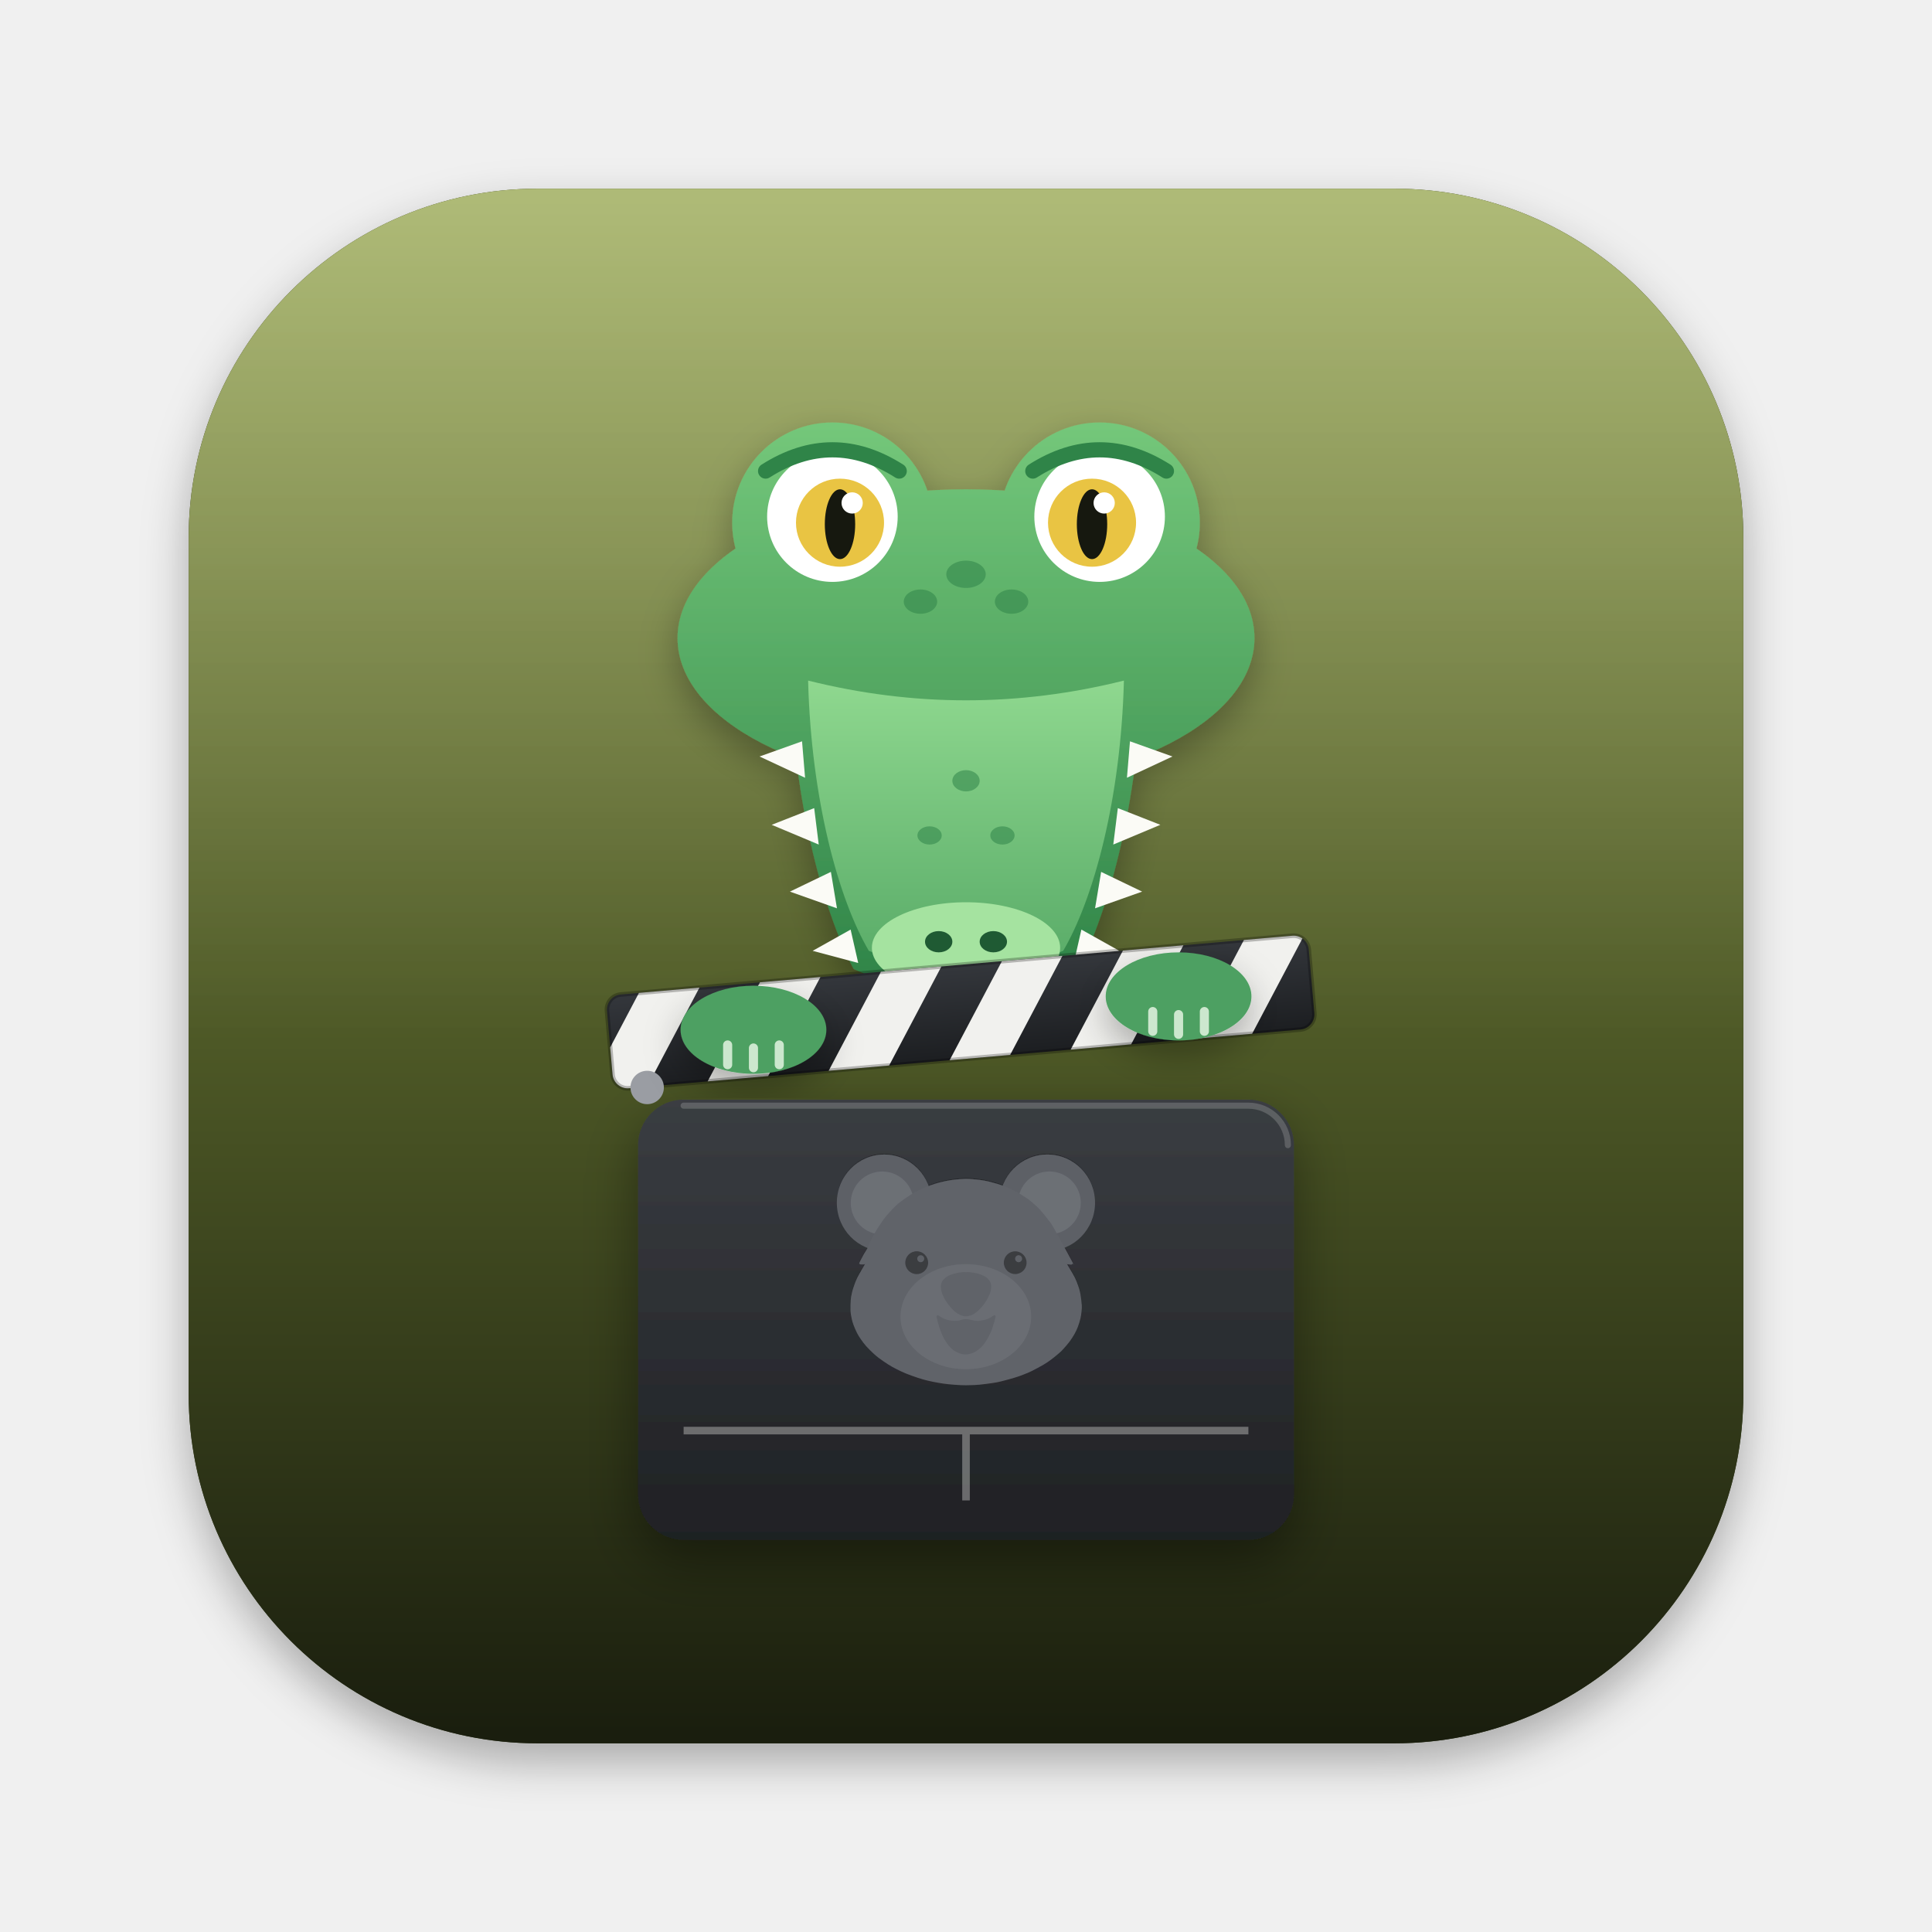
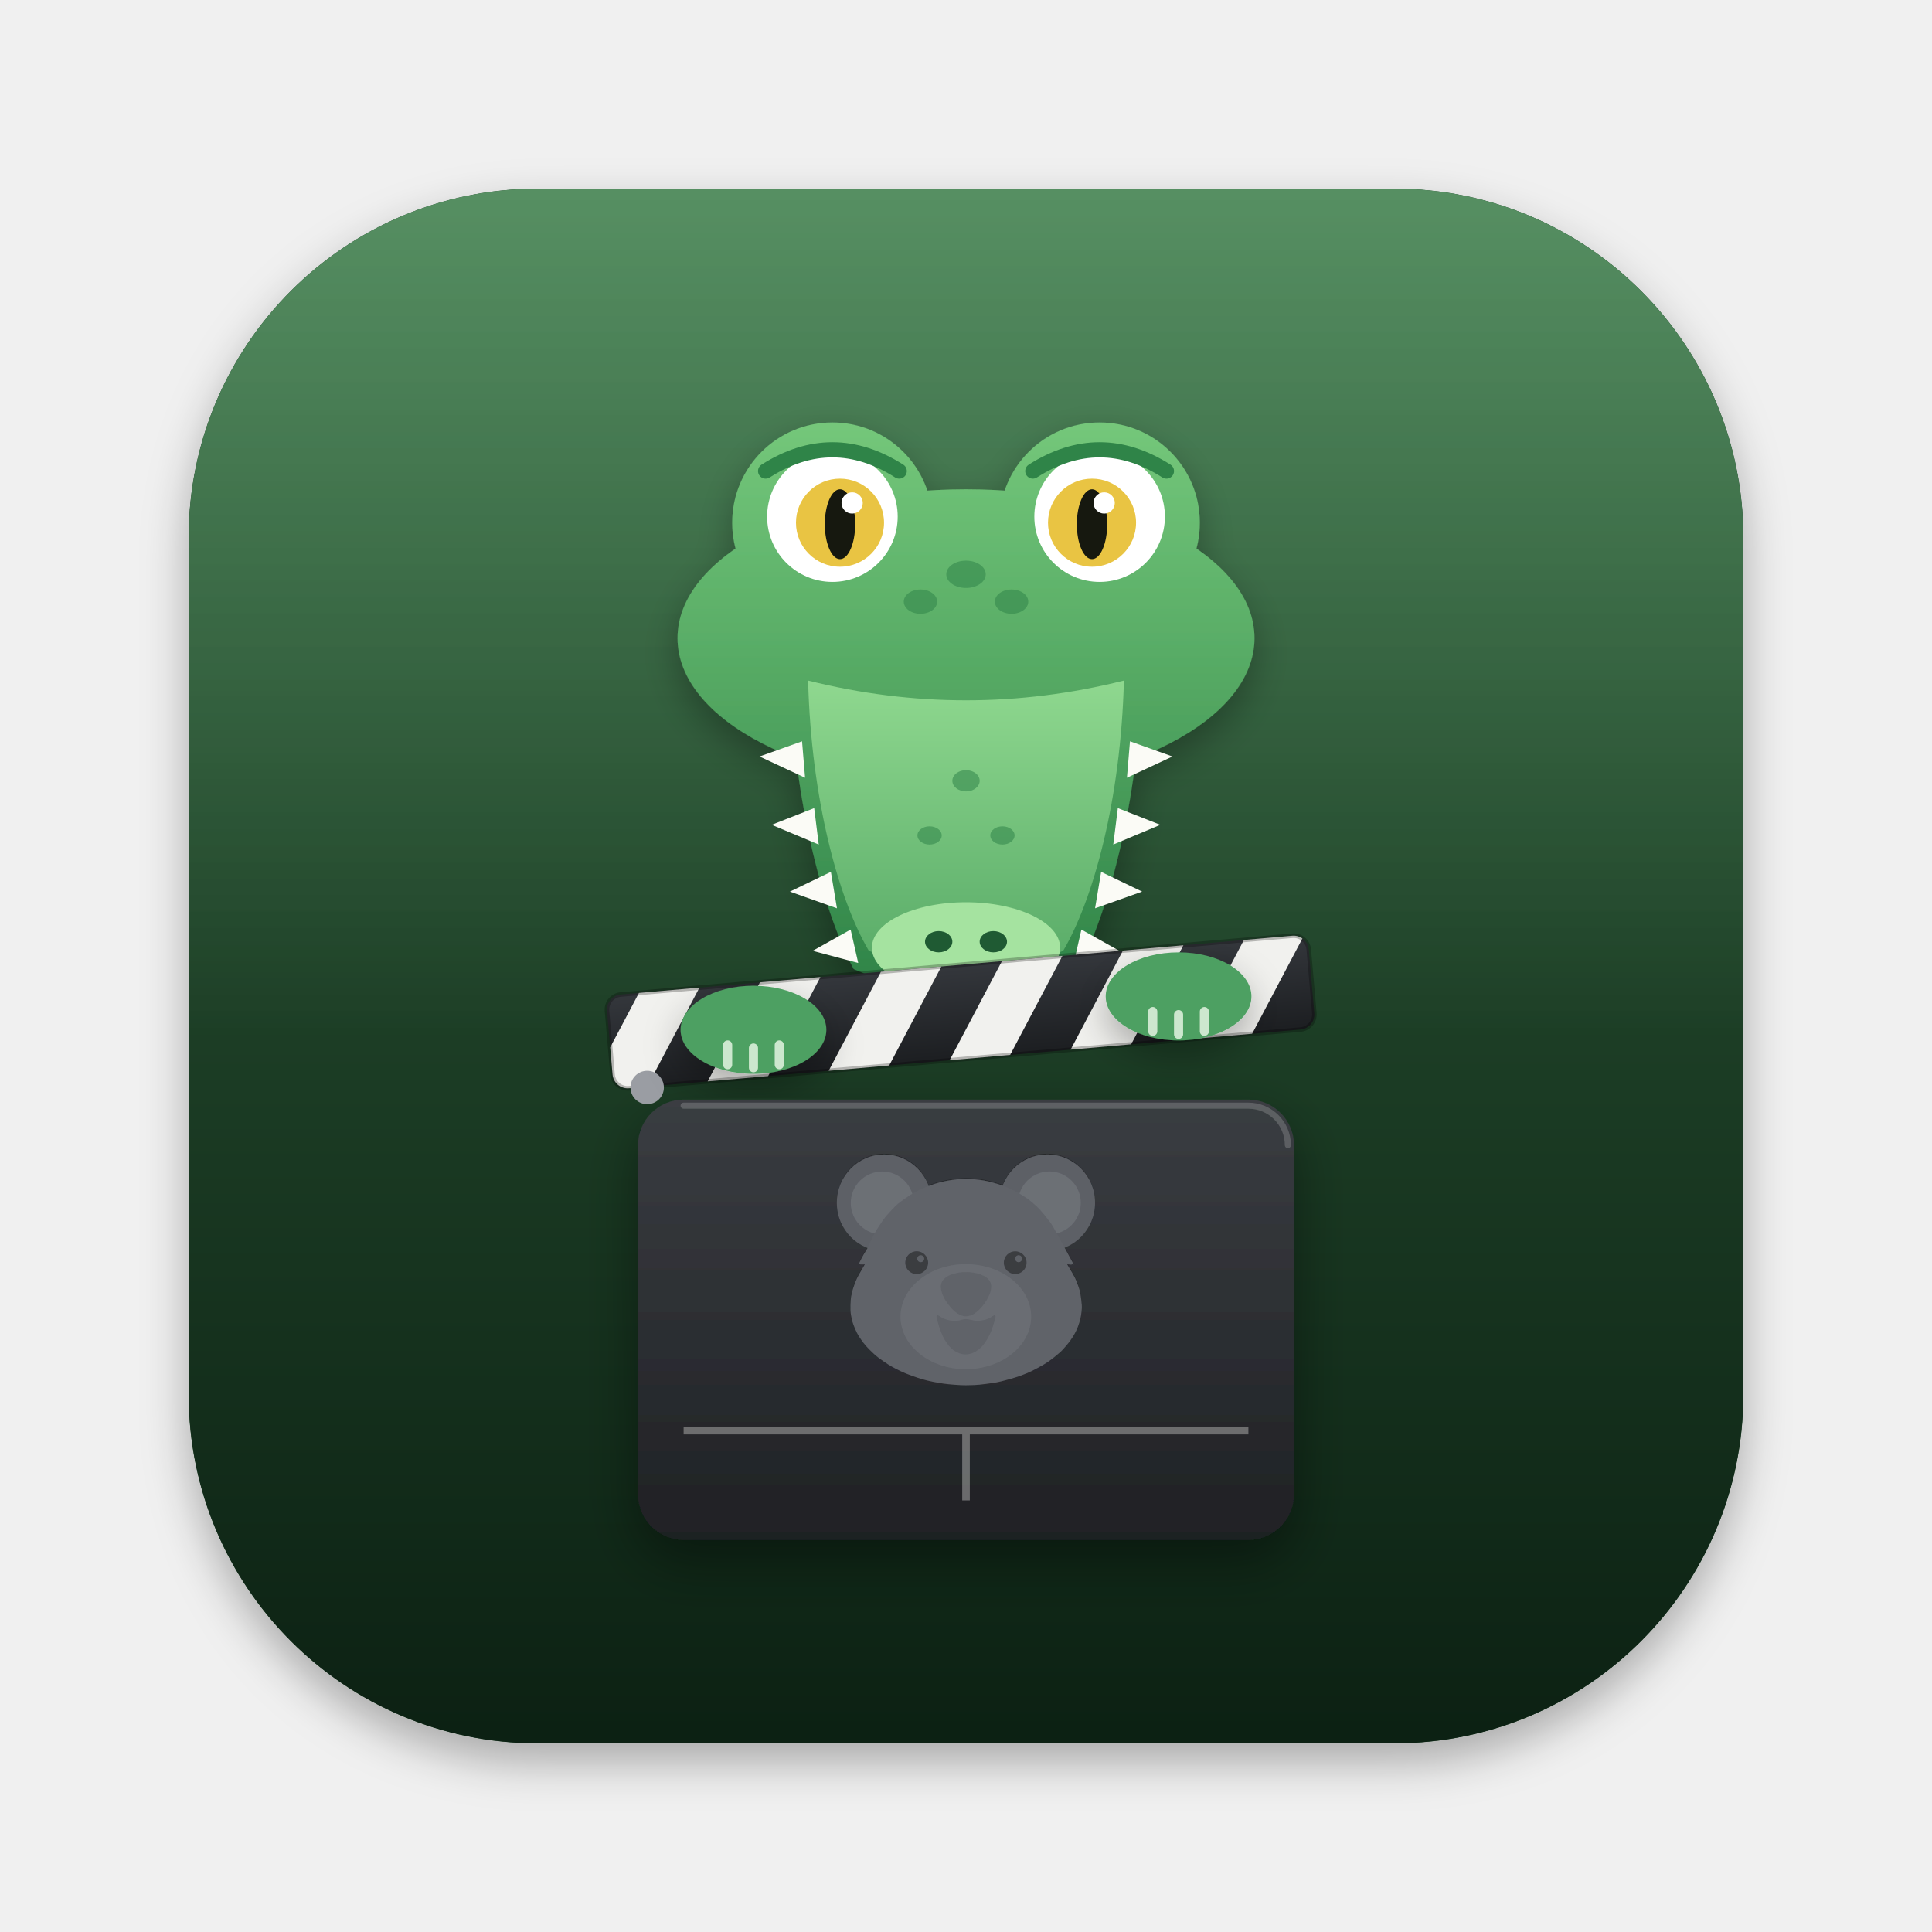
<svg xmlns="http://www.w3.org/2000/svg" viewBox="0 0 1024 1024">
  <defs>
    <linearGradient id="bg" x1="0" y1="0" x2="0" y2="1">
-       <stop offset="0" stop-color="#9aa955" />
-       <stop offset=".55" stop-color="#4d5826" />
-       <stop offset="1" stop-color="#1a1e0e" />
+       <stop offset="0" stop-color="#2c733b" />
+       <stop offset=".55" stop-color="#1c3d25" />
+       <stop offset="1" stop-color="#0c2113" />
    </linearGradient>
    <linearGradient id="sheen" x1="0" y1="0" x2="0" y2="1">
      <stop offset="0" stop-color="#fff" stop-opacity=".2" />
      <stop offset="1" stop-color="#fff" stop-opacity="0" />
    </linearGradient>
    <linearGradient id="skin" gradientUnits="userSpaceOnUse" x1="0" y1="150" x2="0" y2="520">
      <stop offset="0" stop-color="#74c77a" />
      <stop offset="1" stop-color="#2f8448" />
    </linearGradient>
    <linearGradient id="snout" gradientUnits="userSpaceOnUse" x1="0" y1="318" x2="0" y2="520">
      <stop offset="0" stop-color="#8fd88f" />
      <stop offset="1" stop-color="#55a865" />
    </linearGradient>
    <linearGradient id="board" x1="0" y1="0" x2="0" y2="1">
      <stop offset="0" stop-color="#3a3d42" />
      <stop offset="1" stop-color="#1f2124" />
    </linearGradient>
    <linearGradient id="stick" x1="0" y1="0" x2="0" y2="1">
      <stop offset="0" stop-color="#34373c" />
      <stop offset="1" stop-color="#1c1e21" />
    </linearGradient>
    <filter id="drop" x="-20%" y="-20%" width="140%" height="160%">
-       <feDropShadow dx="0" dy="14" stdDeviation="18" flood-color="#0c0f05" flood-opacity=".4" />
+       <feDropShadow dx="0" dy="14" stdDeviation="18" flood-color="#04100a" flood-opacity=".4" />
    </filter>
    <filter id="soft" x="-20%" y="-20%" width="140%" height="140%">
-       <feDropShadow dx="0" dy="10" stdDeviation="12" flood-color="#0c0f05" flood-opacity=".3" />
+       <feDropShadow dx="0" dy="10" stdDeviation="12" flood-color="#04100a" flood-opacity=".3" />
    </filter>
    <filter id="chalk" x="-10%" y="-10%" width="120%" height="120%">
      <feDropShadow dx="0" dy="-2" stdDeviation="1" flood-color="#000" flood-opacity=".5" />
    </filter>
    <filter id="icon" x="-10%" y="-10%" width="120%" height="125%">
      <feDropShadow dx="0" dy="10" stdDeviation="12" flood-color="#000" flood-opacity=".3" />
    </filter>
    <clipPath id="squircle">
      <rect x="100" y="100" width="824" height="824" rx="185" />
    </clipPath>
    <clipPath id="stickClip">
      <rect x="280" y="524" width="464" height="62" rx="10" />
    </clipPath>
  </defs>
-   <rect x="100" y="100" width="824" height="824" rx="185" fill="#2f351b" filter="url(#icon)" />
+   <rect x="100" y="100" width="824" height="824" rx="185" fill="#1c3d25" filter="url(#icon)" />
  <g clip-path="url(#squircle)">
    <g transform="translate(100 100) scale(0.8047)">
      <rect width="1024" height="1024" fill="url(#bg)" />
      <rect width="1024" height="560" fill="url(#sheen)" />
      <g transform="translate(0 6)">
        <g class="croc" filter="url(#soft)">
          <circle cx="424" cy="214" r="66" fill="url(#skin)" />
          <circle cx="600" cy="214" r="66" fill="url(#skin)" />
          <ellipse cx="512" cy="290" rx="190" ry="98" fill="url(#skin)" />
          <path d="M396 300C396 392 418 470 438 508Q512 540 586 508C606 470 628 392 628 300Z" fill="url(#skin)" />
        </g>
        <g class="teeth" fill="#fbfbf6">
          <path d="M404 358l-28 10 30 14zM412 402l-28 11 31 13zM423 444l-27 13 31 11zM436 482l-25 14 30 8zM620 358l28 10-30 14zM612 402l28 11-31 13zM601 444l27 13-31 11zM588 482l25 14-30 8z" />
        </g>
        <path d="M408 318C410 396 428 462 448 496Q512 522 576 496C596 462 614 396 616 318Q512 344 408 318Z" fill="url(#snout)" />
        <ellipse cx="512" cy="494" rx="62" ry="30" fill="#a5e3a0" />
        <g fill="#1f5a33">
          <ellipse cx="494" cy="490" rx="9" ry="7" />
          <ellipse cx="530" cy="490" rx="9" ry="7" />
        </g>
        <g fill="#2f8448" opacity=".55">
          <ellipse cx="512" cy="248" rx="13" ry="9" />
          <ellipse cx="482" cy="266" rx="11" ry="8" />
          <ellipse cx="542" cy="266" rx="11" ry="8" />
          <ellipse cx="512" cy="384" rx="9" ry="7" />
          <ellipse cx="488" cy="420" rx="8" ry="6" />
          <ellipse cx="536" cy="420" rx="8" ry="6" />
        </g>
        <g class="eyes">
          <g fill="#fff">
            <circle cx="424" cy="210" r="43" />
            <circle cx="600" cy="210" r="43" />
          </g>
          <g fill="#e9c443">
            <circle cx="429" cy="214" r="29" />
            <circle cx="595" cy="214" r="29" />
          </g>
          <g fill="#16180f">
            <ellipse cx="429" cy="215" rx="10" ry="23" />
            <ellipse cx="595" cy="215" rx="10" ry="23" />
          </g>
          <g fill="#fff">
            <circle cx="437" cy="201" r="7" />
            <circle cx="603" cy="201" r="7" />
          </g>
          <g fill="none" stroke="#2f8448" stroke-width="10" stroke-linecap="round">
            <path d="M380 180q44-28 88 0M556 180q44-28 88 0" />
          </g>
        </g>
        <g filter="url(#drop)">
          <rect x="296" y="594" width="432" height="290" rx="30" fill="url(#board)" />
        </g>
        <path d="M326 598h372a26 26 0 0 1 26 26" fill="none" stroke="#fff" stroke-width="4" stroke-linecap="round" opacity=".18" />
        <g fill="none" stroke="#f1f1ee" stroke-width="5" opacity=".35">
          <path d="M326 812h372M512 812v46" />
        </g>
        <g filter="url(#chalk)" transform="translate(512 706) scale(0.16) translate(-627 -632)">
          <ellipse cx="290.3" cy="356.7" rx="195.1" ry="198.7" fill="#5d6066" />
          <ellipse cx="961.7" cy="356.5" rx="196.5" ry="198.6" fill="#5d6066" />
          <circle cx="282.1" cy="357.5" r="129.6" fill="#6c6f75" />
          <circle cx="970.4" cy="356.9" r="129.1" fill="#6c6f75" />
          <path d="M608.5 258.9C621.7 258.1 628.0 257.5 643.5 258.5C659.0 259.5 683.3 262.0 701.5 265.2C719.7 268.4 737.5 273.4 752.5 277.8C767.5 282.2 778.7 286.4 791.5 291.6C804.3 296.9 816.3 302.2 829.5 309.2C842.7 316.2 859.0 326.0 870.5 333.5C882.0 341.0 888.2 345.5 898.5 354.4C908.8 363.2 921.3 374.3 932.5 386.5C943.7 398.7 956.5 414.8 965.9 427.5C975.4 440.2 972.9 433.7 989.4 462.5C1005.8 491.3 1052.0 576.5 1064.8 600.5C1077.6 624.5 1066.5 604.9 1066.2 606.5C1066.0 608.1 1064.6 609.4 1063.4 610.2C1062.1 611.0 1061.3 611.3 1058.5 611.2C1055.7 611.2 1048.7 610.1 1046.5 609.9C1044.3 609.8 1045.4 609.9 1045.1 610.4C1044.8 610.8 1040.0 603.8 1044.8 612.5C1049.6 621.2 1066.4 647.8 1073.8 662.5C1081.2 677.2 1085.4 689.0 1089.4 700.5C1093.4 712.0 1095.4 718.7 1097.8 731.5C1100.1 744.3 1102.7 765.3 1103.5 777.5C1104.3 789.7 1103.4 795.2 1102.5 804.5C1101.6 813.8 1100.5 823.0 1097.9 833.5C1095.4 844.0 1091.4 857.0 1087.4 867.5C1083.3 878.0 1079.5 886.3 1073.8 896.5C1068.1 906.7 1060.6 918.3 1053.1 928.5C1045.5 938.7 1035.4 949.8 1028.5 957.5C1021.6 965.2 1020.0 967.1 1011.5 974.5C1003.0 981.9 988.5 993.9 977.5 1002.1C966.5 1010.2 959.0 1015.5 945.5 1023.5C932.0 1031.5 910.0 1043.1 896.5 1049.8C883.0 1056.5 875.8 1059.1 864.5 1063.5C853.2 1067.9 844.0 1071.5 828.5 1076.2C813.0 1081.0 787.0 1088.2 771.5 1091.9C756.0 1095.7 750.3 1096.5 735.5 1098.8C720.7 1101.0 697.7 1104.0 682.5 1105.5C667.3 1107.0 657.2 1107.2 644.5 1107.5C631.8 1107.8 621.7 1108.2 606.5 1107.5C591.3 1106.8 569.0 1105.1 553.5 1103.5C538.0 1101.9 527.5 1100.2 513.5 1097.8C499.5 1095.4 483.7 1092.4 469.5 1088.9C455.3 1085.5 443.5 1082.1 428.5 1077.2C413.5 1072.3 394.3 1065.4 379.5 1059.4C364.7 1053.3 351.8 1047.1 339.5 1040.8C327.2 1034.5 317.5 1029.1 305.5 1021.5C293.5 1013.9 277.3 1002.4 267.5 995.1C257.7 987.7 255.0 985.4 246.5 977.5C238.0 969.6 225.1 957.2 216.5 947.5C207.9 937.8 201.2 928.7 194.8 919.5C188.4 910.3 183.4 902.7 178.2 892.5C173.0 882.3 167.2 868.5 163.5 858.5C159.8 848.5 158.2 842.2 156.2 832.5C154.2 822.8 152.1 813.2 151.5 800.5C150.9 787.8 151.7 767.7 152.5 756.5C153.3 745.3 154.4 741.7 156.1 733.5C157.8 725.3 158.9 718.8 162.8 707.5C166.6 696.2 171.4 681.5 179.2 665.5C187.0 649.5 204.8 621.0 209.5 611.8C214.2 602.6 210.5 610.6 207.5 610.4C204.5 610.1 194.7 611.0 191.5 610.4C188.3 609.7 188.6 607.8 188.1 606.5C187.5 605.2 185.3 608.8 188.4 602.5C191.4 596.2 200.6 578.5 206.2 568.5C211.8 558.5 214.5 556.5 221.8 542.5C229.0 528.5 239.6 502.8 249.6 484.6C259.6 466.5 272.7 446.9 281.8 433.5C290.9 420.1 295.1 415.2 304.4 404.5C313.6 393.8 328.3 378.4 337.5 369.5C346.7 360.6 349.2 358.7 359.5 351.1C369.8 343.4 386.7 331.5 399.5 323.5C412.3 315.5 423.3 309.5 436.5 303.2C449.7 296.9 464.8 290.5 478.5 285.5C492.2 280.5 504.2 276.6 518.5 272.9C532.8 269.2 549.5 265.7 564.5 263.4C579.5 261.0 595.3 259.7 608.5 258.9Z" fill="#606369" />
          <ellipse cx="626.3" cy="825.5" rx="269.0" ry="216.3" fill="#6a6d73" />
          <circle cx="424.0" cy="603.3" r="47.0" fill="#3a3c40" />
          <circle cx="829.5" cy="603.3" r="46.8" fill="#3a3c40" />
          <circle cx="440.6" cy="586.9" r="14.4" fill="#5d6066" />
          <circle cx="843.5" cy="586.9" r="14.4" fill="#5d6066" />
          <path d="M626.5 642.4C631.8 642.4 636.7 641.9 643.5 642.5C650.3 643.1 660.8 644.9 667.5 646.2C674.2 647.6 678.2 648.8 683.5 650.6C688.8 652.5 695.0 655.0 699.5 657.2C704.0 659.4 707.1 661.4 710.5 663.9C713.9 666.5 717.0 669.1 719.8 672.5C722.6 675.9 725.7 680.3 727.5 684.5C729.3 688.7 730.1 692.7 730.5 697.5C730.9 702.3 730.8 707.7 729.8 713.5C728.8 719.3 727.4 725.0 724.4 732.5C721.3 740.0 716.1 750.5 711.4 758.5C706.6 766.5 701.2 773.8 695.9 780.5C690.6 787.2 685.4 793.0 679.5 798.5C673.6 804.0 666.0 809.7 660.5 813.4C655.0 817.0 651.8 818.6 646.5 820.4C641.2 822.1 633.5 823.6 628.5 824.1C623.5 824.5 621.0 824.0 616.5 822.9C612.0 821.9 606.8 820.4 601.5 817.8C596.2 815.1 590.3 811.6 584.5 807.1C578.7 802.5 572.6 797.3 566.5 790.5C560.4 783.7 552.8 773.7 547.8 766.5C542.7 759.3 539.5 754.0 536.2 747.5C532.9 741.0 529.9 734.3 527.8 727.5C525.7 720.7 524.1 712.2 523.5 706.5C522.9 700.8 523.4 697.7 524.2 693.5C525.0 689.3 526.5 685.0 528.2 681.5C529.9 678.0 531.3 675.8 534.5 672.5C537.7 669.2 542.8 664.6 547.5 661.5C552.2 658.4 555.8 656.2 562.5 653.6C569.2 651.1 579.3 647.9 587.5 646.1C595.7 644.2 605.0 643.1 611.5 642.5C618.0 641.9 621.2 642.4 626.5 642.4Z" fill="#606369" />
          <path d="M508.5 820.4C509.8 819.9 510.2 819.0 513.5 820.6C516.8 822.3 523.7 827.6 528.5 830.2C533.3 832.8 538.0 834.6 542.5 836.2C547.0 837.8 550.3 838.7 555.5 839.8C560.7 840.8 566.7 842.2 573.5 842.5C580.3 842.8 587.7 842.7 596.5 841.5C605.3 840.3 614.7 835.3 626.5 835.5C638.3 835.7 657.0 841.5 667.5 842.5C678.0 843.5 682.2 842.5 689.5 841.5C696.8 840.5 705.3 838.5 711.5 836.5C717.7 834.5 721.5 832.5 726.5 829.8C731.5 827.1 738.3 822.0 741.5 820.5C744.7 819.0 744.8 820.0 745.9 820.6C747.1 821.3 748.5 821.7 748.5 824.5C748.5 827.3 748.1 829.3 745.9 837.5C743.7 845.7 738.5 863.8 735.2 873.5C731.9 883.2 729.7 887.8 726.1 895.5C722.5 903.2 718.0 912.0 713.5 919.5C709.0 927.0 703.3 934.9 698.9 940.5C694.6 946.1 692.7 948.7 687.5 953.4C682.3 958.0 673.5 964.7 667.5 968.5C661.5 972.3 657.2 974.2 651.5 976.2C645.8 978.2 639.3 979.8 633.5 980.5C627.7 981.2 622.2 981.2 616.5 980.5C610.8 979.8 605.3 978.4 599.5 976.2C593.7 974.0 586.5 970.5 581.5 967.5C576.5 964.5 574.0 962.7 569.5 958.5C565.0 954.3 558.9 948.2 554.2 942.5C549.6 936.8 545.5 930.7 541.6 924.5C537.8 918.3 535.5 915.3 531.2 905.5C526.9 895.7 520.0 878.3 515.8 865.5C511.6 852.7 507.9 835.5 506.2 828.5C504.6 821.5 505.5 824.9 505.9 823.5C506.3 822.1 507.2 820.8 508.5 820.4Z" fill="#606369" />
          <path d="M609.5 884.9C618.8 883.9 630.5 883.8 639.5 884.5C648.5 885.2 656.8 887.1 663.5 889.2C670.2 891.3 675.3 893.9 679.5 896.9C683.7 900.0 686.9 904.9 688.5 907.5C690.1 910.1 689.7 909.2 689.4 912.5C689.0 915.8 687.6 922.8 686.2 927.5C684.8 932.2 682.6 936.8 680.8 940.5C678.9 944.2 677.1 946.7 675.1 949.5C673.0 952.3 671.1 954.9 668.5 957.4C665.9 959.8 662.7 962.2 659.5 964.2C656.3 966.2 652.7 968.2 649.5 969.5C646.3 970.8 643.3 971.4 640.5 972.1C637.7 972.7 637.3 973.4 632.5 973.5C627.7 973.6 616.5 973.3 611.5 972.8C606.5 972.3 606.0 971.7 602.5 970.4C599.0 969.0 594.9 967.6 590.5 964.5C586.1 961.4 579.7 955.5 576.1 951.5C572.5 947.5 571.0 944.5 568.9 940.5C566.8 936.5 564.9 932.3 563.5 927.5C562.1 922.7 560.9 915.2 560.8 911.5C560.7 907.8 561.8 907.3 562.8 905.5C563.7 903.7 565.0 902.0 566.5 900.5C568.0 899.0 568.7 898.1 571.5 896.5C574.3 894.9 577.2 892.6 583.5 890.6C589.8 888.7 600.2 886.0 609.5 884.9Z" fill="#606369" />
        </g>
        <g transform="rotate(-5 296 586)">
          <rect x="280" y="524" width="464" height="62" rx="10" fill="url(#stick)" />
          <g clip-path="url(#stickClip)">
            <path d="M262 586l40-62h40l-40 62z" fill="#f1f1ee" />
            <path d="M342 586l40-62h40l-40 62z" fill="#f1f1ee" />
            <path d="M422 586l40-62h40l-40 62z" fill="#f1f1ee" />
            <path d="M502 586l40-62h40l-40 62z" fill="#f1f1ee" />
            <path d="M582 586l40-62h40l-40 62z" fill="#f1f1ee" />
            <path d="M662 586l40-62h40l-40 62z" fill="#f1f1ee" />
            <path d="M742 586l40-62h40l-40 62z" fill="#f1f1ee" />
          </g>
          <rect x="280" y="524" width="464" height="62" rx="10" fill="none" stroke="#000" stroke-opacity=".25" stroke-width="3" />
        </g>
        <circle cx="302" cy="586" r="11" fill="#9a9da3" />
        <g fill="#4ea062" filter="url(#soft)">
          <ellipse cx="372" cy="548" rx="48" ry="29" />
          <ellipse cx="652" cy="526" rx="48" ry="29" />
        </g>
        <g fill="none" stroke="#e3f3e0" stroke-width="6" stroke-linecap="round" opacity=".85">
          <path d="M355 558v13M372 560v13M389 558v13M635 536v13M652 538v13M669 536v13" />
        </g>
      </g>
    </g>
  </g>
</svg>
